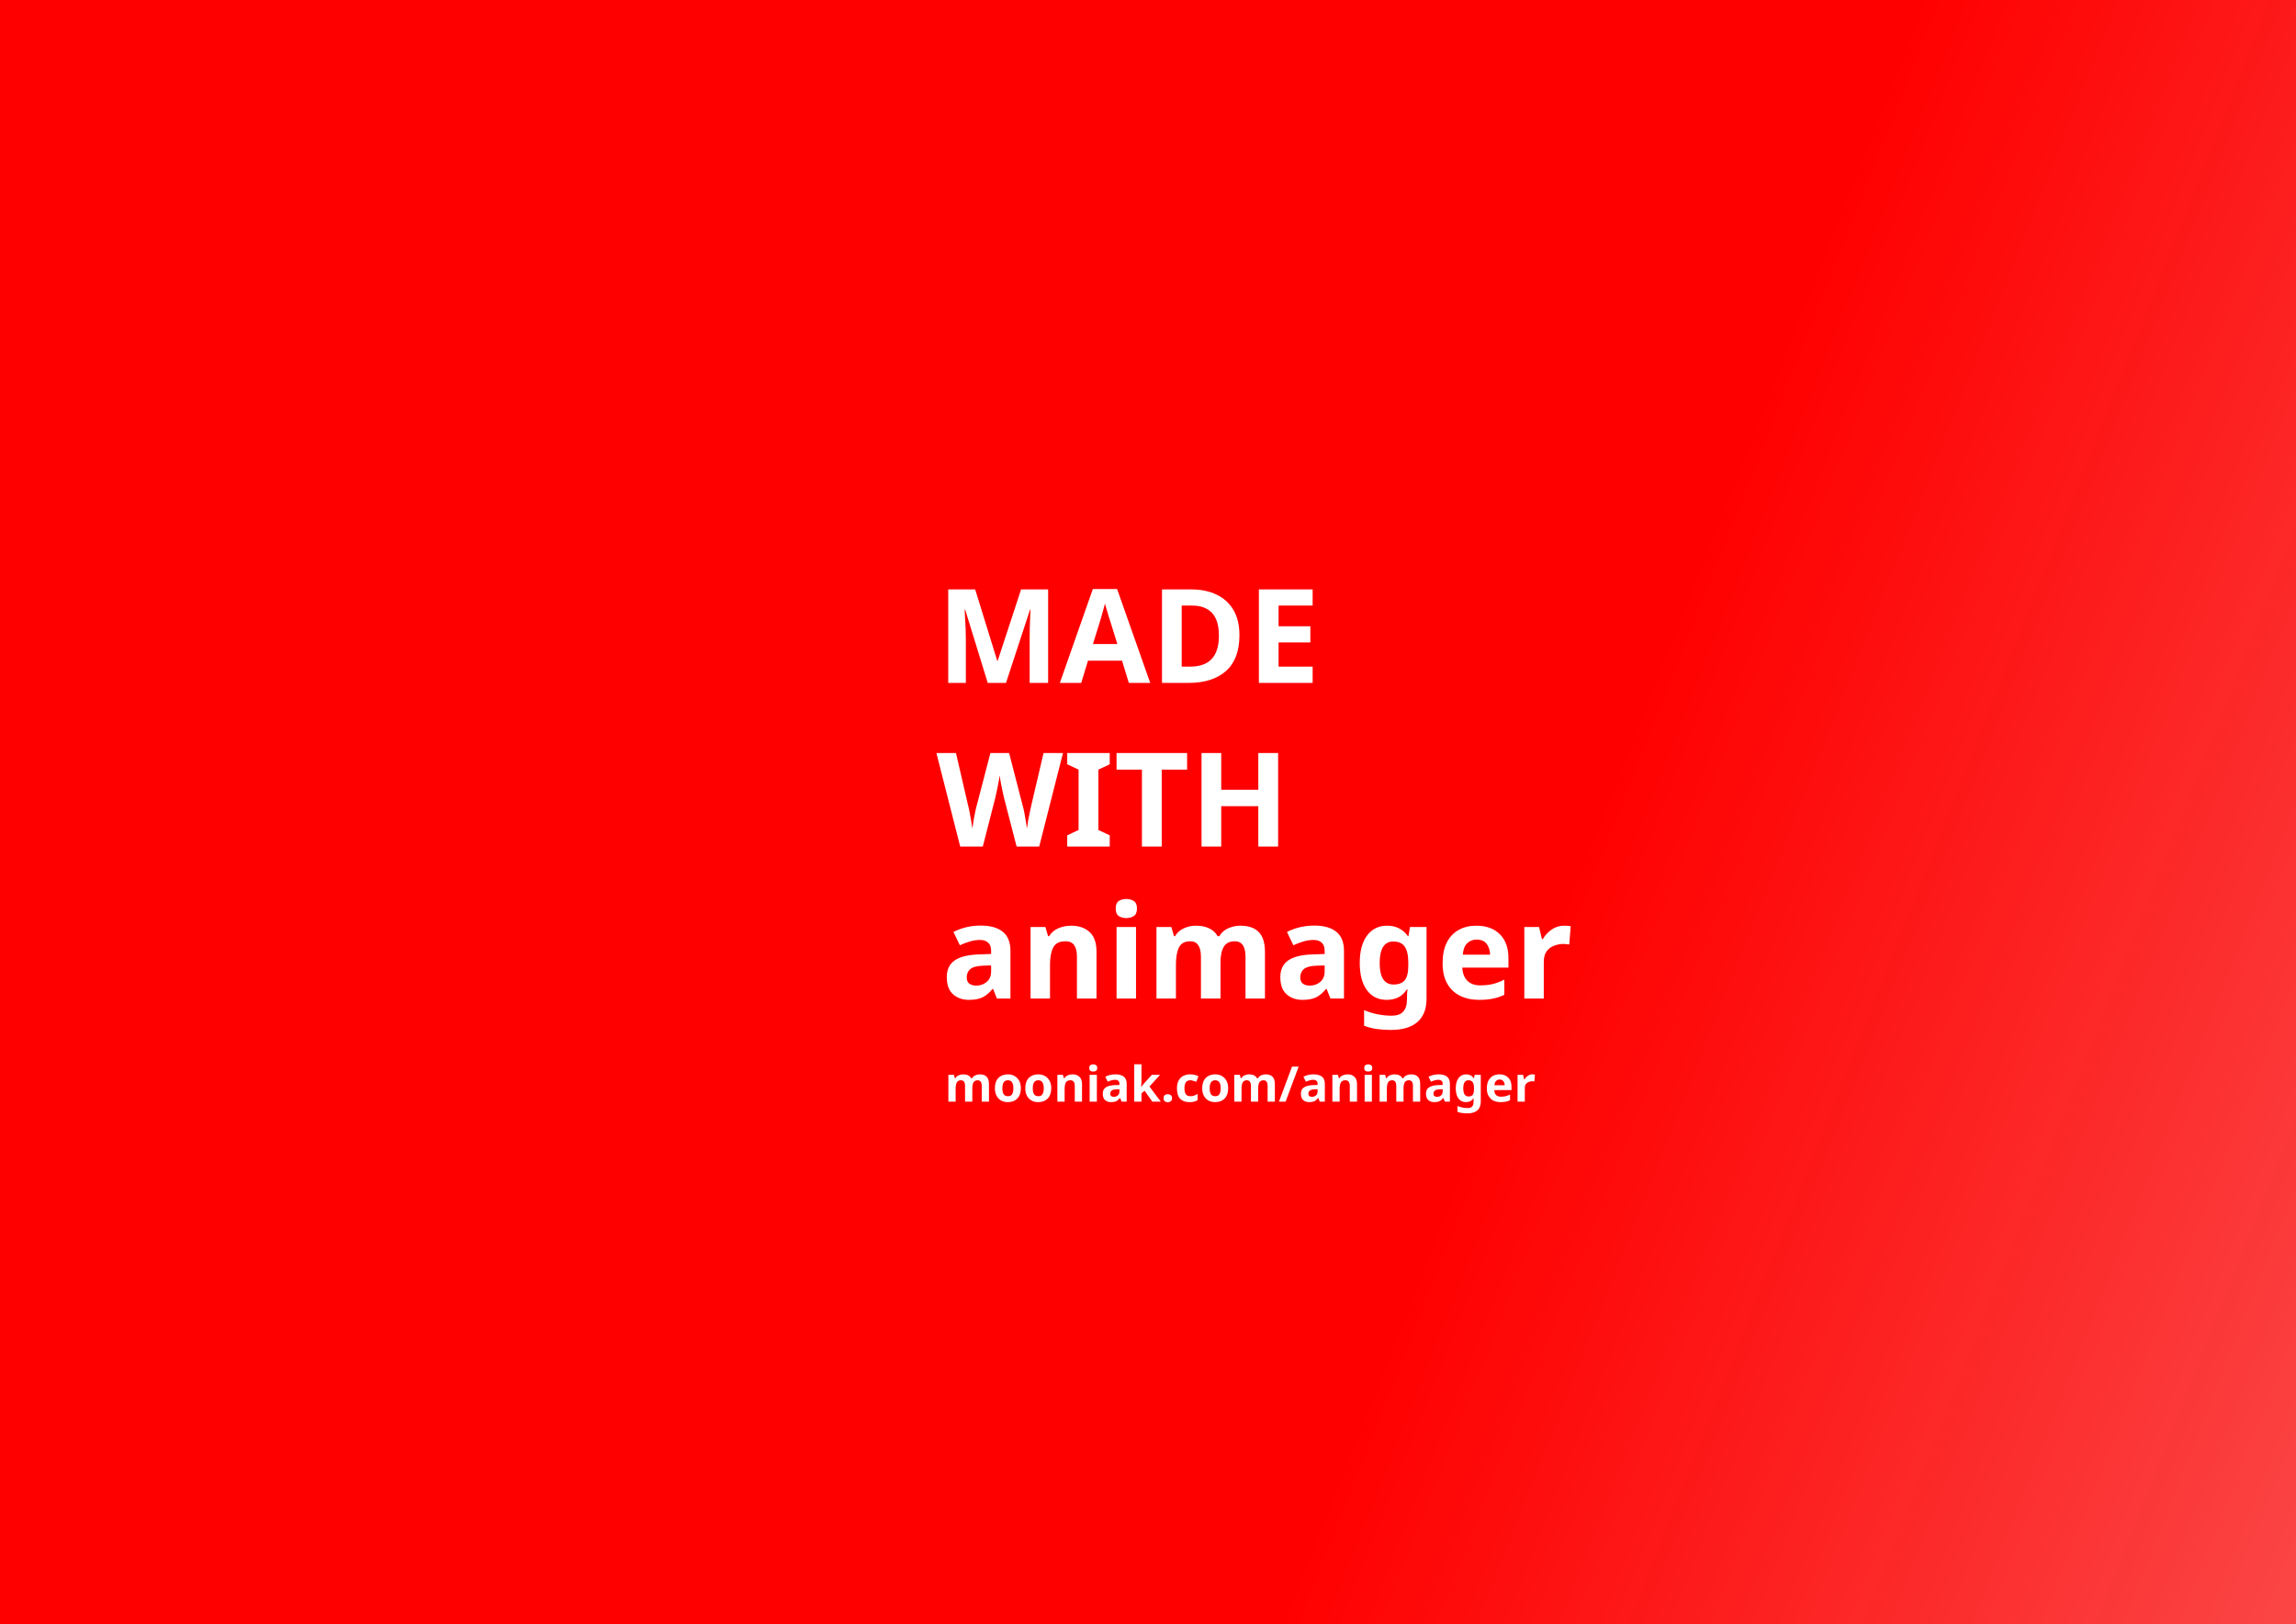
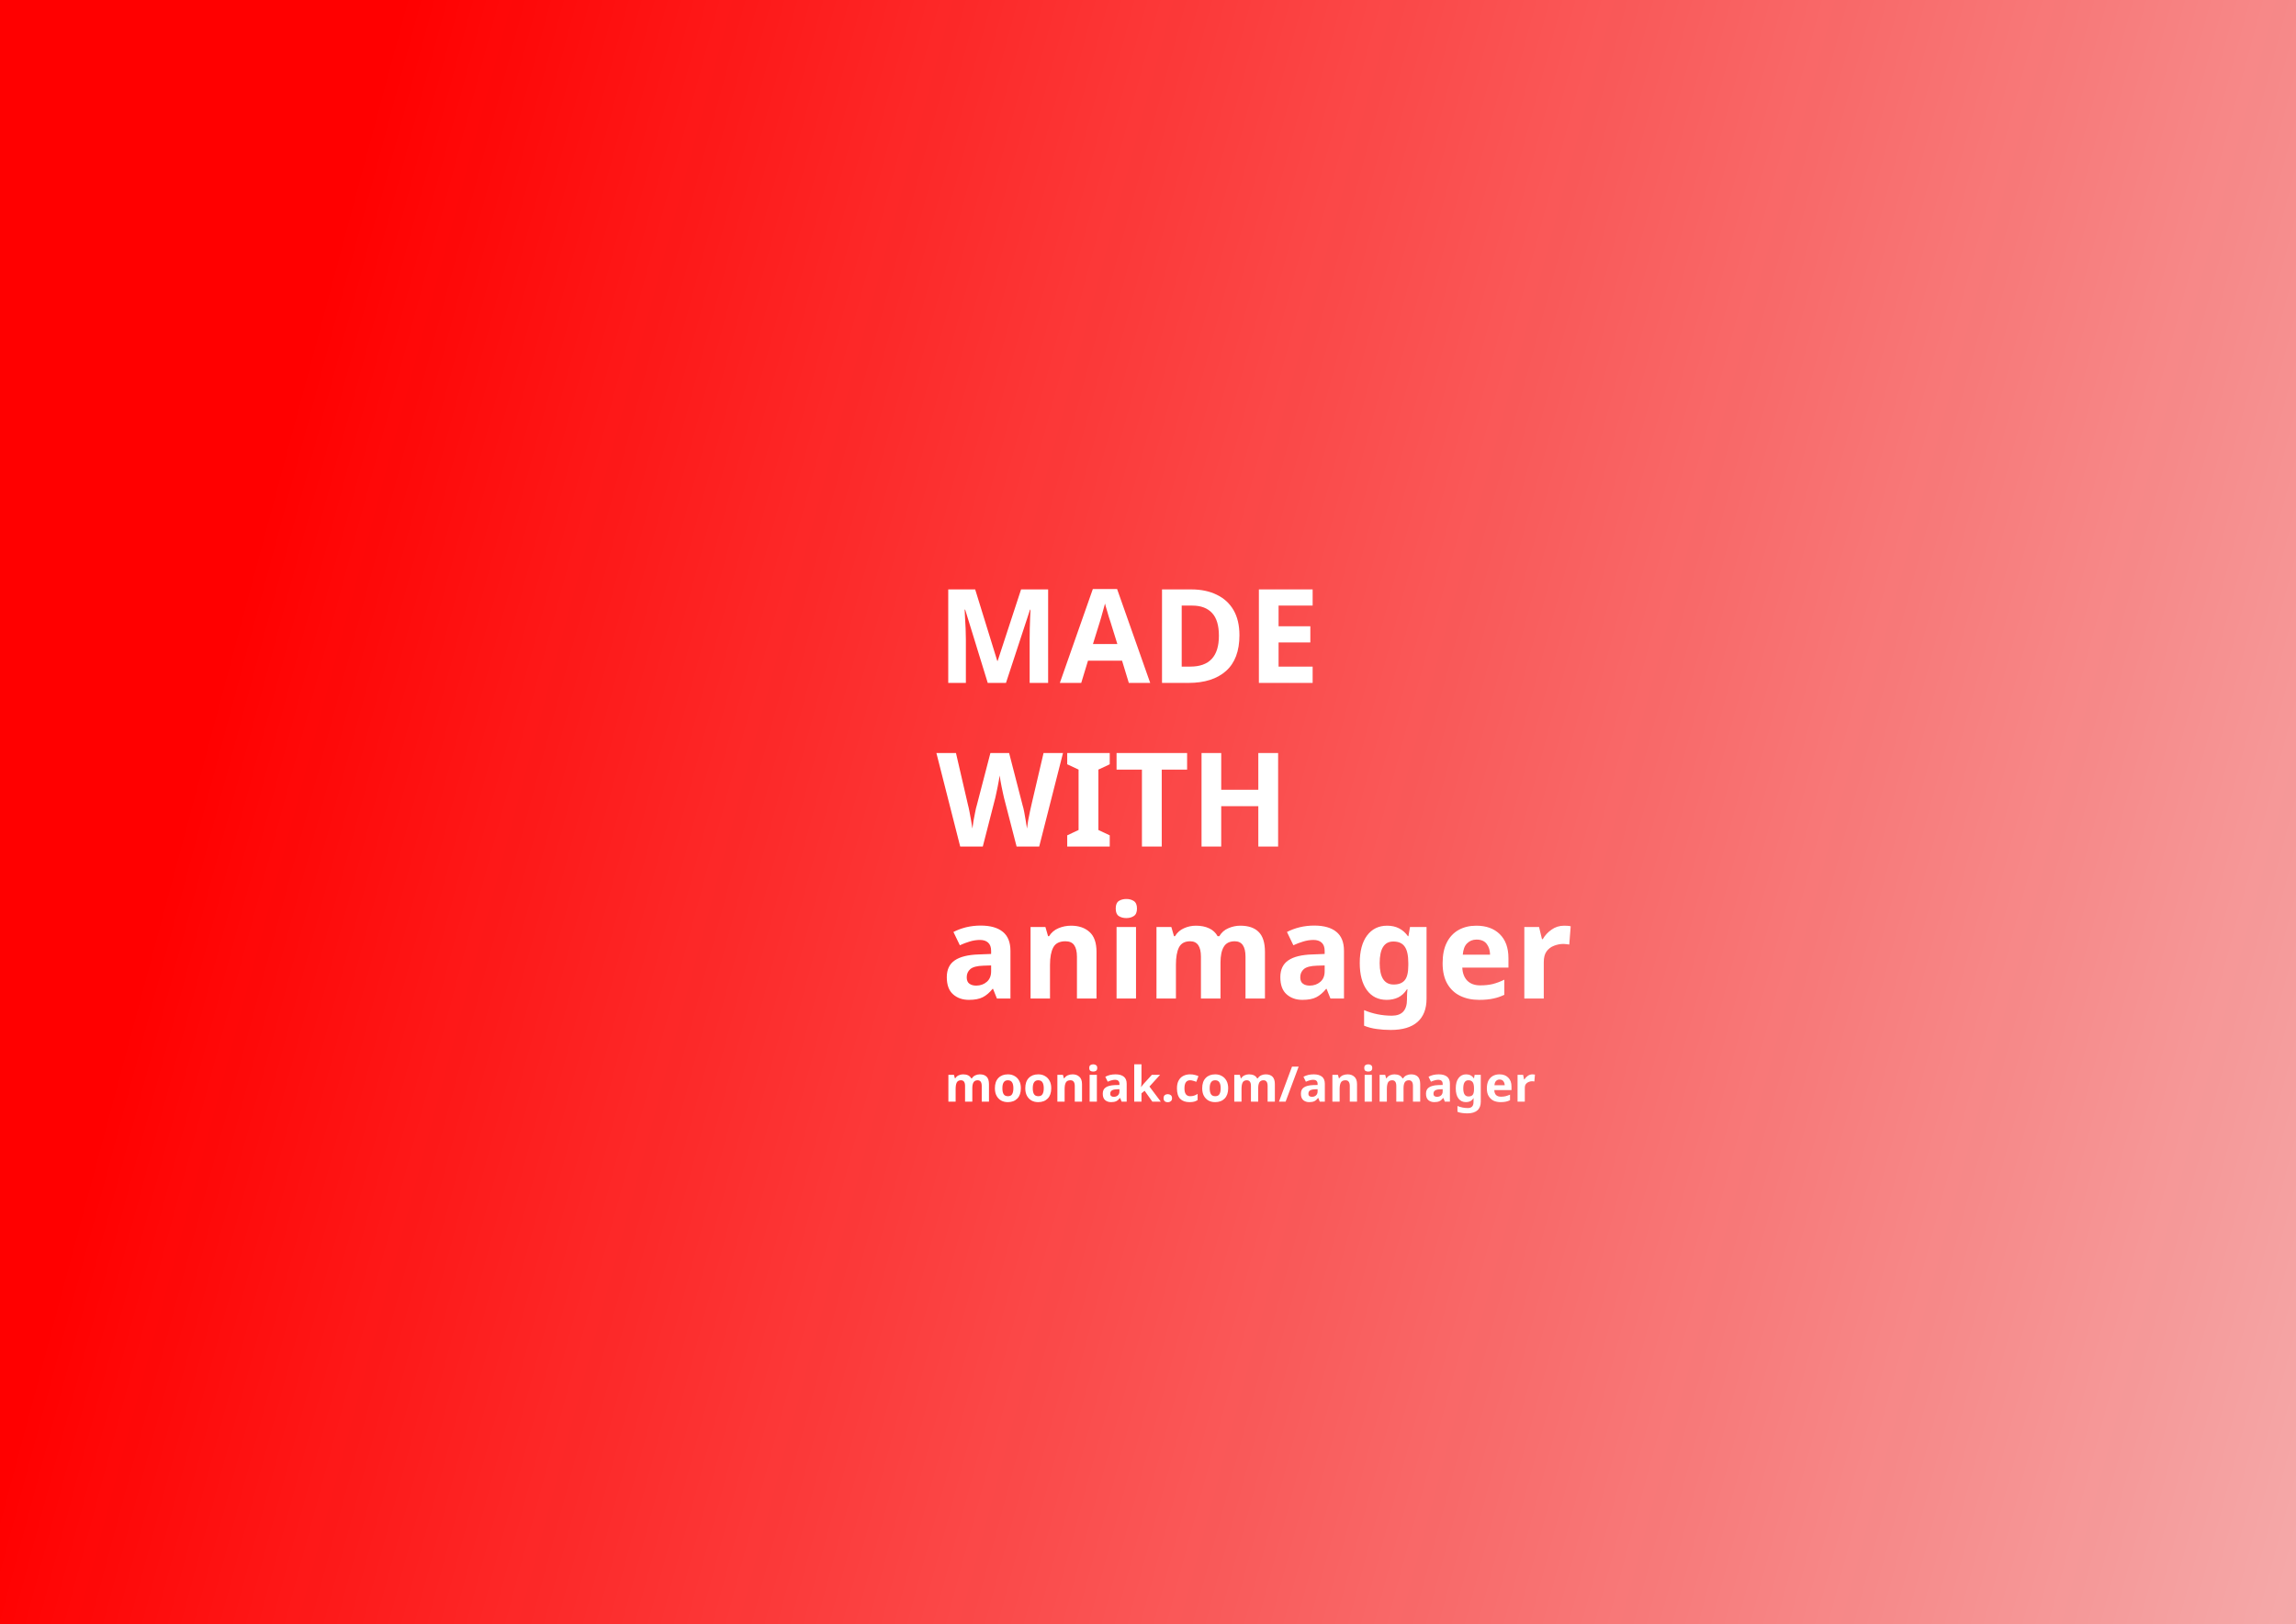
<svg xmlns="http://www.w3.org/2000/svg" xmlns:xlink="http://www.w3.org/1999/xlink" width="297mm" height="210mm" viewBox="0 0 297 210" id="svg2" version="1.1">
  <defs id="defs4">
    <linearGradient id="linearGradient4355">
      <stop style="stop-color:#ff0000;stop-opacity:1;" offset="0" id="stop4357" />
      <stop style="stop-color:#ff0000;stop-opacity:0;" offset="1" id="stop4359" />
    </linearGradient>
-     <linearGradient xlink:href="#linearGradient4355" id="linearGradient4361" x1="179.917" y1="259.958" x2="572.256" y2="414.929" gradientUnits="userSpaceOnUse" />
+     <linearGradient xlink:href="#linearGradient4355" id="linearGradient4361" x1="15.86" y1="221.796" x2="415.018" y2="328.75" gradientUnits="userSpaceOnUse" />
  </defs>
  <g id="layer1" transform="translate(0,-87)">
    <rect style="fill:url(#linearGradient4361);stroke-width:0.265;fill-opacity:1" id="rect3347" width="297.845" height="211.289" x="0" y="86.467" />
  </g>
  <g id="layer2">
    <circle style="fill:none;stroke-width:0.265;fill-opacity:1" id="path3461" cx="145.521" cy="104.923" r="60.854" />
    <text xml:space="preserve" style="font-style:normal;font-weight:normal;font-size:10.583px;line-height:125%;font-family:sans-serif;letter-spacing:0px;word-spacing:0px;fill:#ffffff;fill-opacity:1;stroke:none;stroke-width:0.265px;stroke-linecap:butt;stroke-linejoin:miter;stroke-opacity:1;" x="121.13" y="88.323" id="text4276">
      <tspan id="tspan4278" x="121.13" y="88.323" style="font-style:normal;font-variant:normal;font-weight:bold;font-stretch:normal;font-size:16.933px;font-family:TlwgMono;-inkscape-font-specification:'TlwgMono Bold';fill:#ffffff;stroke-width:0.265px;">MADE</tspan>
      <tspan x="121.13" y="109.489" style="font-style:normal;font-variant:normal;font-weight:bold;font-stretch:normal;font-size:16.933px;font-family:TlwgMono;-inkscape-font-specification:'TlwgMono Bold';fill:#ffffff;stroke-width:0.265px;" id="tspan4298">WITH</tspan>
    </text>
    <text xml:space="preserve" style="font-style:normal;font-weight:normal;font-size:10.583px;line-height:125%;font-family:sans-serif;letter-spacing:0px;word-spacing:0px;fill:#ffffff;fill-opacity:1;stroke:none;stroke-width:0.265px;stroke-linecap:butt;stroke-linejoin:miter;stroke-opacity:1" x="121.753" y="129.144" id="text4276-7">
      <tspan x="121.753" y="129.144" style="font-style:normal;font-variant:normal;font-weight:bold;font-stretch:normal;font-size:16.933px;font-family:TlwgMono;-inkscape-font-specification:'TlwgMono Bold';fill:#ffffff;stroke-width:0.265px" id="tspan4298-6">animager</tspan>
    </text>
    <text xml:space="preserve" style="font-style:normal;font-weight:normal;font-size:10.583px;line-height:125%;font-family:sans-serif;letter-spacing:0px;word-spacing:0px;fill:#000000;fill-opacity:1;stroke:none;stroke-width:0.265px;stroke-linecap:butt;stroke-linejoin:miter;stroke-opacity:1" x="97.14" y="185.432" id="text4325">
      <tspan id="tspan4327" x="97.14" y="185.432" style="stroke-width:0.265px" />
    </text>
    <text xml:space="preserve" style="font-style:normal;font-weight:normal;font-size:10.583px;line-height:125%;font-family:sans-serif;letter-spacing:0px;word-spacing:0px;fill:#ffffff;fill-opacity:1;stroke:none;stroke-width:0.265px;stroke-linecap:butt;stroke-linejoin:miter;stroke-opacity:1" x="122.181" y="142.48" id="text4276-7-5">
      <tspan x="122.181" y="142.48" style="font-style:normal;font-variant:normal;font-weight:bold;font-stretch:normal;font-size:6.35px;font-family:TlwgMono;-inkscape-font-specification:'TlwgMono Bold';fill:#ffffff;stroke-width:0.265px" id="tspan4298-6-7">mooniak.com/animager</tspan>
    </text>
  </g>
</svg>
